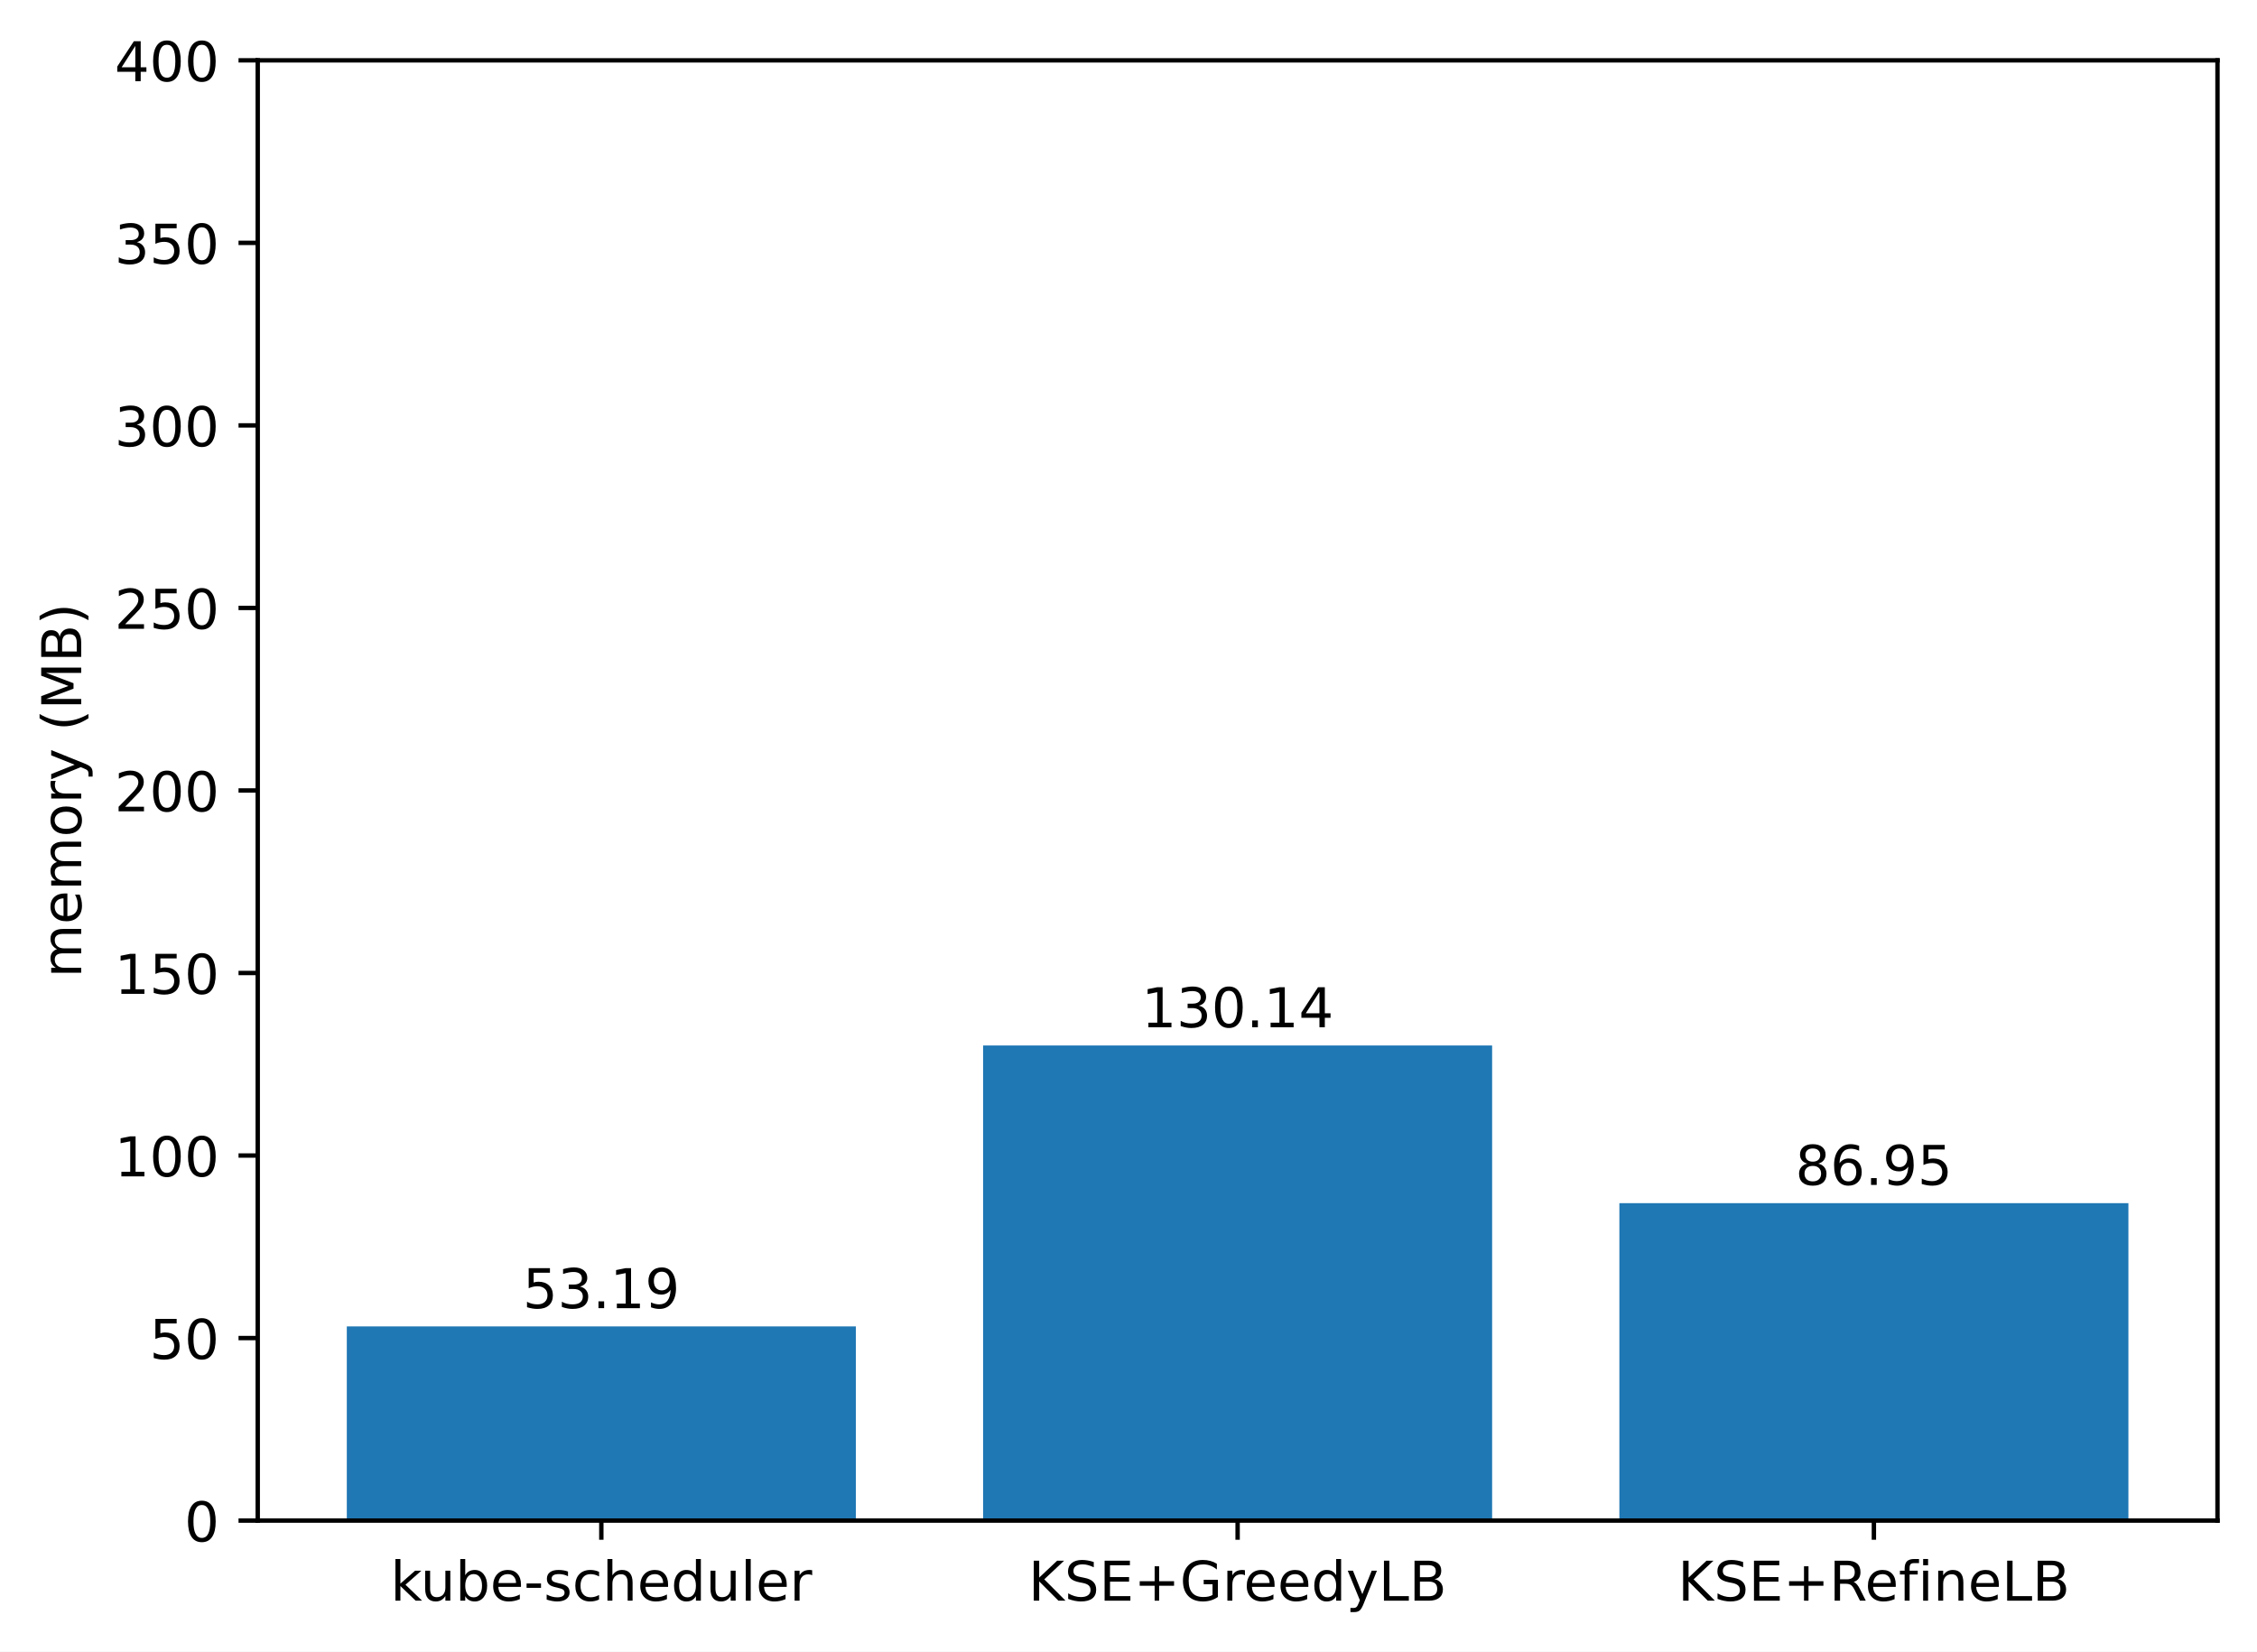
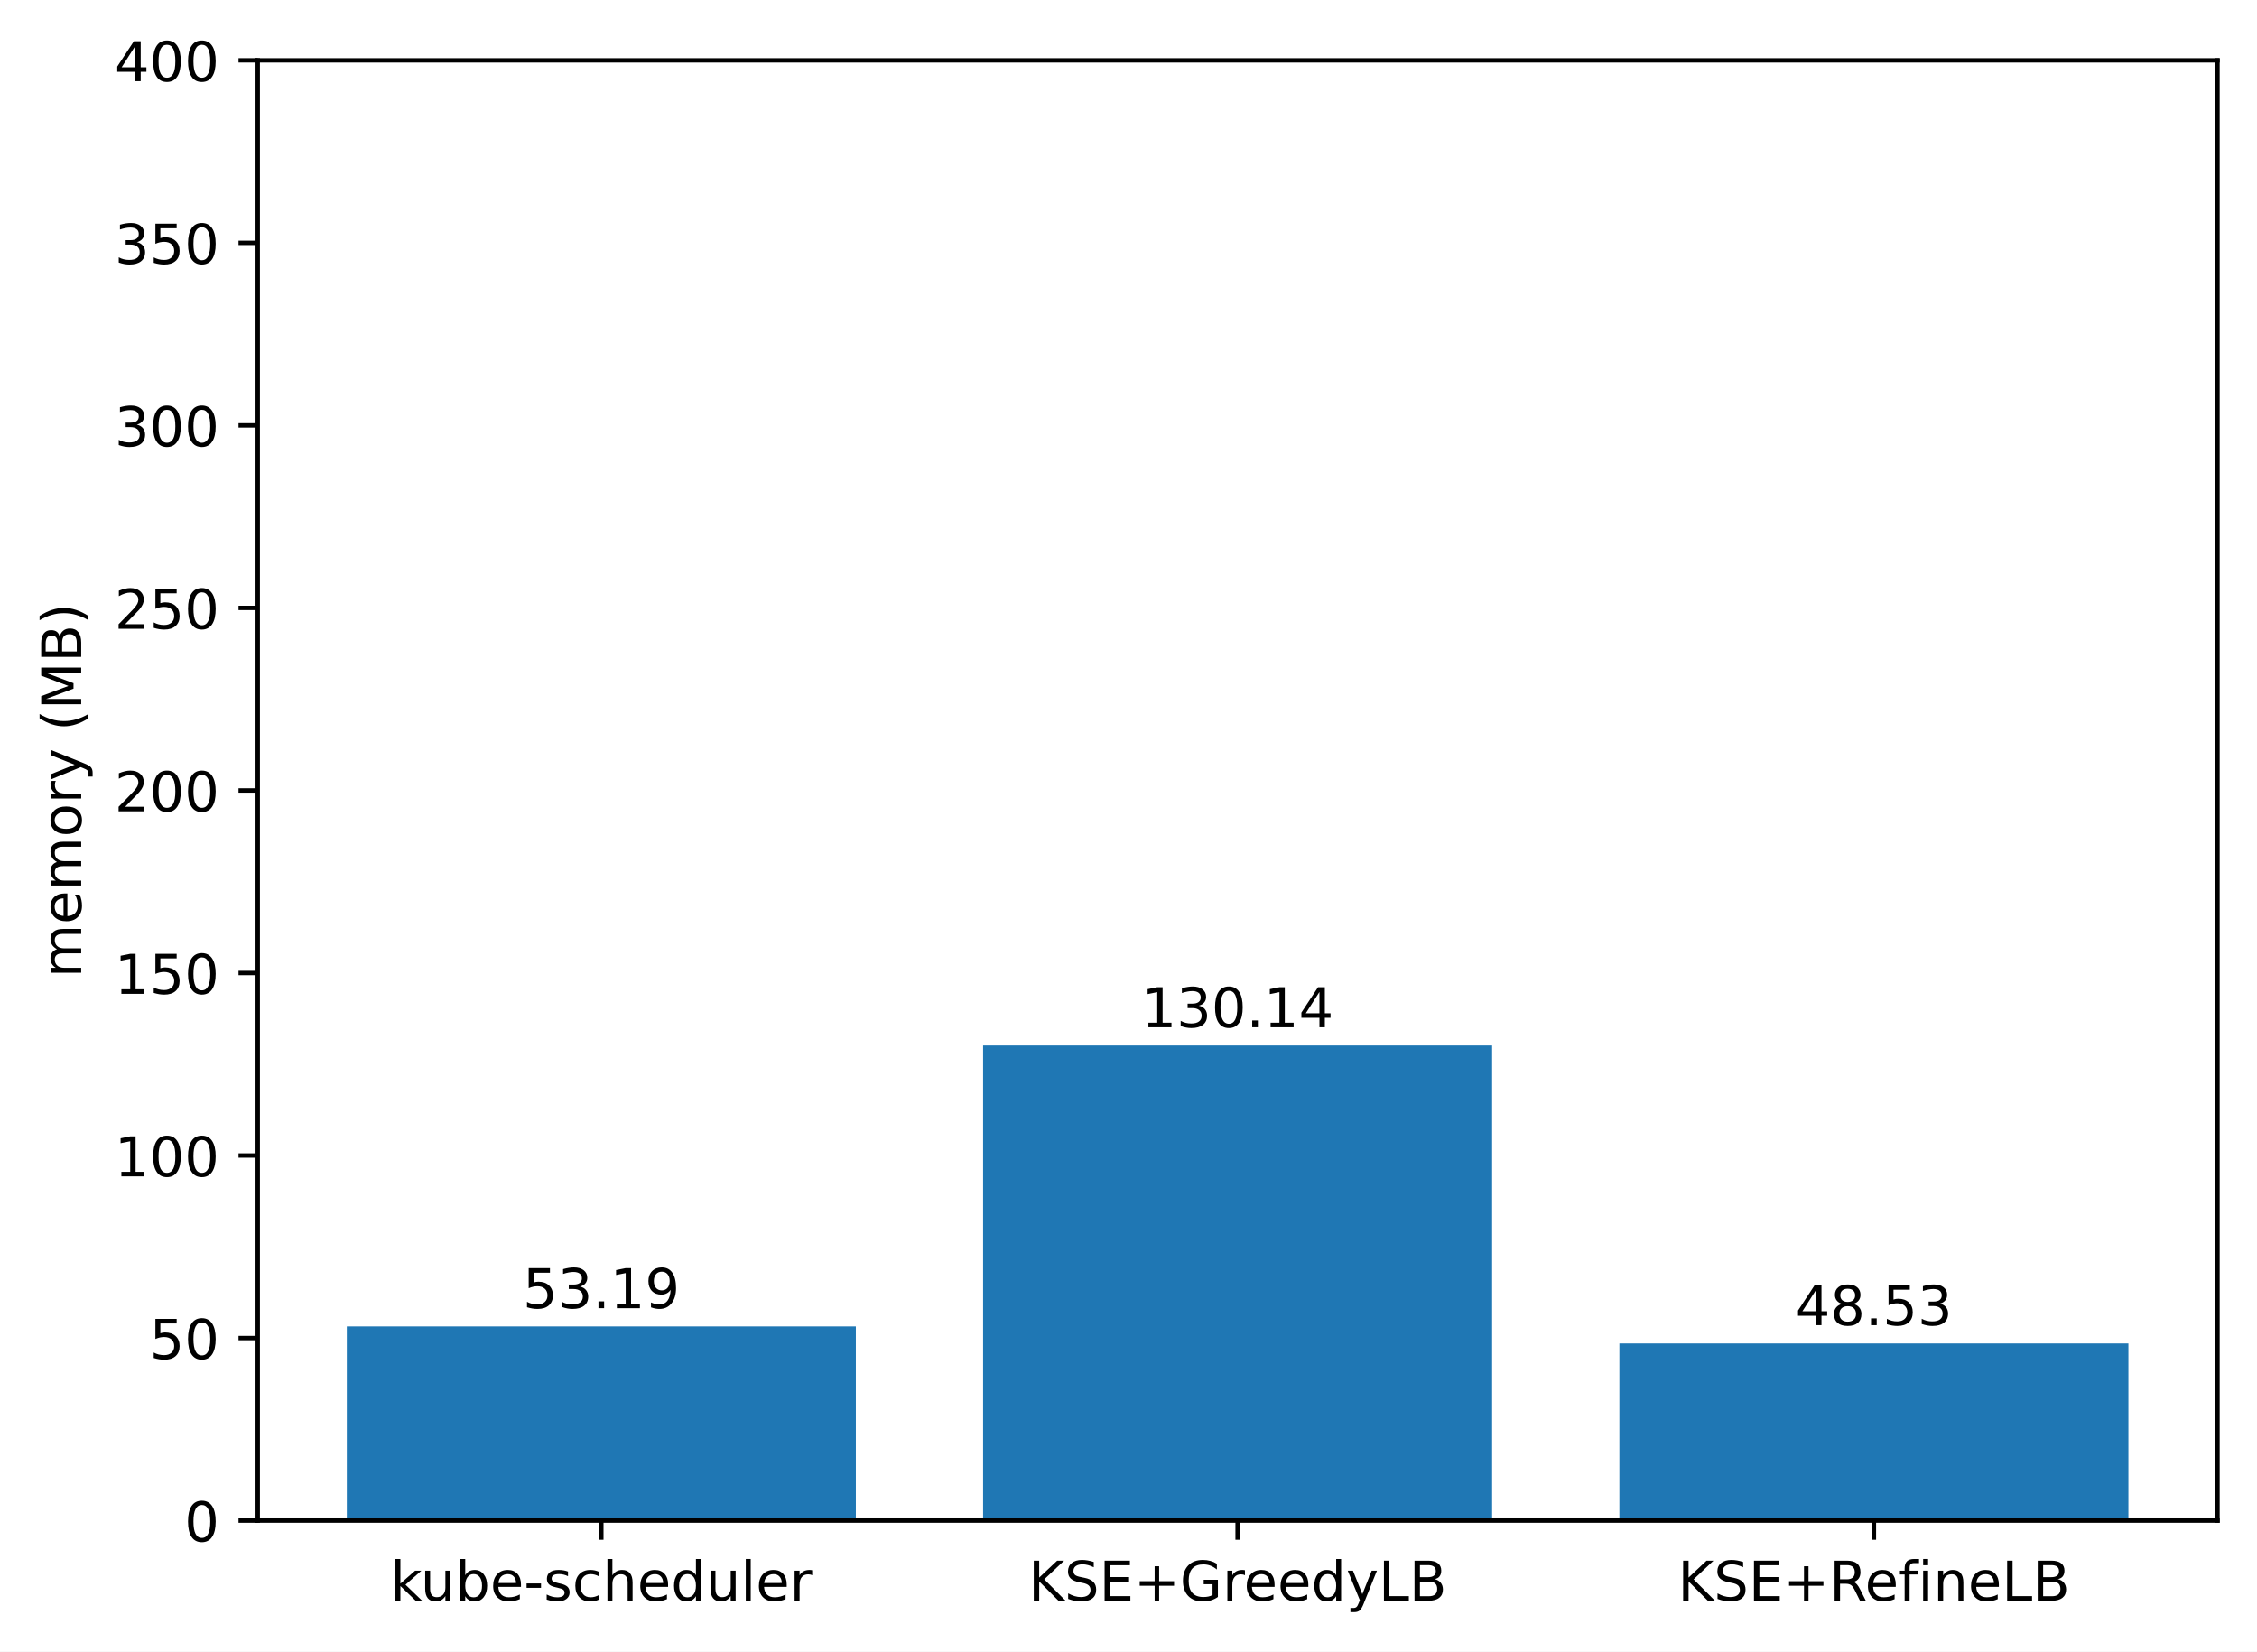
<svg xmlns="http://www.w3.org/2000/svg" xmlns:xlink="http://www.w3.org/1999/xlink" width="411.286pt" height="300.989pt" viewBox="0 0 411.286 300.989" version="1.1">
  <defs>
    <style type="text/css">*{stroke-linejoin: round; stroke-linecap: butt}</style>
  </defs>
  <g id="figure_1">
    <g id="patch_1">
      <path d="M 0 300.989  L 411.286 300.989  L 411.286 0  L 0 0  z " style="fill: #ffffff" />
    </g>
    <g id="axes_1">
      <g id="patch_2">
        <path d="M 46.966 277.111  L 404.086 277.111  L 404.086 10.999  L 46.966 10.999  z " style="fill: #ffffff" />
      </g>
      <g id="patch_3">
-         <path d="M 63.198 277.111  L 155.957 277.111  L 155.957 241.725  L 63.198 241.725  z " clip-path="url(#p1c69c73e7d)" style="fill: #1f77b4" />
+         <path d="M 63.198 277.111  L 155.957 277.111  L 155.957 241.725  L 63.198 241.725  z " clip-path="url(#p8a6915c580)" style="fill: #1f77b4" />
      </g>
      <g id="patch_4">
-         <path d="M 179.146 277.111  L 271.905 277.111  L 271.905 190.532  L 179.146 190.532  z " clip-path="url(#p1c69c73e7d)" style="fill: #1f77b4" />
+         <path d="M 179.146 277.111  L 271.905 277.111  L 271.905 190.532  L 179.146 190.532  z " clip-path="url(#p8a6915c580)" style="fill: #1f77b4" />
      </g>
      <g id="patch_5">
-         <path d="M 295.094 277.111  L 387.853 277.111  L 387.853 219.265  L 295.094 219.265  z " clip-path="url(#p1c69c73e7d)" style="fill: #1f77b4" />
+         <path d="M 295.094 277.111  L 387.853 277.111  L 387.853 244.825  L 295.094 244.825  z " clip-path="url(#p8a6915c580)" style="fill: #1f77b4" />
      </g>
      <g id="matplotlib.axis_1">
        <g id="xtick_1">
          <g id="line2d_1">
            <defs>
-               <path id="m408892cba5" d="M 0 0  L 0 3.5  " style="stroke: #000000; stroke-width: 0.8" />
+               <path id="mf75e8c0d57" d="M 0 0  L 0 3.5  " style="stroke: #000000; stroke-width: 0.8" />
            </defs>
            <g>
-               <use xlink:href="#m408892cba5" x="109.578" y="277.111" style="stroke: #000000; stroke-width: 0.8" />
+               <use xlink:href="#mf75e8c0d57" x="109.578" y="277.111" style="stroke: #000000; stroke-width: 0.8" />
            </g>
          </g>
          <g id="text_1">
            <g transform="translate(71.15179 291.7097)scale(0.1 -0.1)">
              <defs>
                <path id="DejaVuSans-6b" d="M 581 4863  L 1159 4863  L 1159 1991  L 2875 3500  L 3609 3500  L 1753 1863  L 3688 0  L 2938 0  L 1159 1709  L 1159 0  L 581 0  L 581 4863  z " transform="scale(0.015625)" />
                <path id="DejaVuSans-75" d="M 544 1381  L 544 3500  L 1119 3500  L 1119 1403  Q 1119 906 1312 657  Q 1506 409 1894 409  Q 2359 409 2629 706  Q 2900 1003 2900 1516  L 2900 3500  L 3475 3500  L 3475 0  L 2900 0  L 2900 538  Q 2691 219 2414 64  Q 2138 -91 1772 -91  Q 1169 -91 856 284  Q 544 659 544 1381  z M 1991 3584  L 1991 3584  z " transform="scale(0.015625)" />
                <path id="DejaVuSans-62" d="M 3116 1747  Q 3116 2381 2855 2742  Q 2594 3103 2138 3103  Q 1681 3103 1420 2742  Q 1159 2381 1159 1747  Q 1159 1113 1420 752  Q 1681 391 2138 391  Q 2594 391 2855 752  Q 3116 1113 3116 1747  z M 1159 2969  Q 1341 3281 1617 3432  Q 1894 3584 2278 3584  Q 2916 3584 3314 3078  Q 3713 2572 3713 1747  Q 3713 922 3314 415  Q 2916 -91 2278 -91  Q 1894 -91 1617 61  Q 1341 213 1159 525  L 1159 0  L 581 0  L 581 4863  L 1159 4863  L 1159 2969  z " transform="scale(0.015625)" />
                <path id="DejaVuSans-65" d="M 3597 1894  L 3597 1613  L 953 1613  Q 991 1019 1311 708  Q 1631 397 2203 397  Q 2534 397 2845 478  Q 3156 559 3463 722  L 3463 178  Q 3153 47 2828 -22  Q 2503 -91 2169 -91  Q 1331 -91 842 396  Q 353 884 353 1716  Q 353 2575 817 3079  Q 1281 3584 2069 3584  Q 2775 3584 3186 3129  Q 3597 2675 3597 1894  z M 3022 2063  Q 3016 2534 2758 2815  Q 2500 3097 2075 3097  Q 1594 3097 1305 2825  Q 1016 2553 972 2059  L 3022 2063  z " transform="scale(0.015625)" />
                <path id="DejaVuSans-2d" d="M 313 2009  L 1997 2009  L 1997 1497  L 313 1497  L 313 2009  z " transform="scale(0.015625)" />
                <path id="DejaVuSans-73" d="M 2834 3397  L 2834 2853  Q 2591 2978 2328 3040  Q 2066 3103 1784 3103  Q 1356 3103 1142 2972  Q 928 2841 928 2578  Q 928 2378 1081 2264  Q 1234 2150 1697 2047  L 1894 2003  Q 2506 1872 2764 1633  Q 3022 1394 3022 966  Q 3022 478 2636 193  Q 2250 -91 1575 -91  Q 1294 -91 989 -36  Q 684 19 347 128  L 347 722  Q 666 556 975 473  Q 1284 391 1588 391  Q 1994 391 2212 530  Q 2431 669 2431 922  Q 2431 1156 2273 1281  Q 2116 1406 1581 1522  L 1381 1569  Q 847 1681 609 1914  Q 372 2147 372 2553  Q 372 3047 722 3315  Q 1072 3584 1716 3584  Q 2034 3584 2315 3537  Q 2597 3491 2834 3397  z " transform="scale(0.015625)" />
                <path id="DejaVuSans-63" d="M 3122 3366  L 3122 2828  Q 2878 2963 2633 3030  Q 2388 3097 2138 3097  Q 1578 3097 1268 2742  Q 959 2388 959 1747  Q 959 1106 1268 751  Q 1578 397 2138 397  Q 2388 397 2633 464  Q 2878 531 3122 666  L 3122 134  Q 2881 22 2623 -34  Q 2366 -91 2075 -91  Q 1284 -91 818 406  Q 353 903 353 1747  Q 353 2603 823 3093  Q 1294 3584 2113 3584  Q 2378 3584 2631 3529  Q 2884 3475 3122 3366  z " transform="scale(0.015625)" />
                <path id="DejaVuSans-68" d="M 3513 2113  L 3513 0  L 2938 0  L 2938 2094  Q 2938 2591 2744 2837  Q 2550 3084 2163 3084  Q 1697 3084 1428 2787  Q 1159 2491 1159 1978  L 1159 0  L 581 0  L 581 4863  L 1159 4863  L 1159 2956  Q 1366 3272 1645 3428  Q 1925 3584 2291 3584  Q 2894 3584 3203 3211  Q 3513 2838 3513 2113  z " transform="scale(0.015625)" />
                <path id="DejaVuSans-64" d="M 2906 2969  L 2906 4863  L 3481 4863  L 3481 0  L 2906 0  L 2906 525  Q 2725 213 2448 61  Q 2172 -91 1784 -91  Q 1150 -91 751 415  Q 353 922 353 1747  Q 353 2572 751 3078  Q 1150 3584 1784 3584  Q 2172 3584 2448 3432  Q 2725 3281 2906 2969  z M 947 1747  Q 947 1113 1208 752  Q 1469 391 1925 391  Q 2381 391 2643 752  Q 2906 1113 2906 1747  Q 2906 2381 2643 2742  Q 2381 3103 1925 3103  Q 1469 3103 1208 2742  Q 947 2381 947 1747  z " transform="scale(0.015625)" />
                <path id="DejaVuSans-6c" d="M 603 4863  L 1178 4863  L 1178 0  L 603 0  L 603 4863  z " transform="scale(0.015625)" />
                <path id="DejaVuSans-72" d="M 2631 2963  Q 2534 3019 2420 3045  Q 2306 3072 2169 3072  Q 1681 3072 1420 2755  Q 1159 2438 1159 1844  L 1159 0  L 581 0  L 581 3500  L 1159 3500  L 1159 2956  Q 1341 3275 1631 3429  Q 1922 3584 2338 3584  Q 2397 3584 2469 3576  Q 2541 3569 2628 3553  L 2631 2963  z " transform="scale(0.015625)" />
              </defs>
              <use xlink:href="#DejaVuSans-6b" />
              <use xlink:href="#DejaVuSans-75" x="54.785" />
              <use xlink:href="#DejaVuSans-62" x="118.164" />
              <use xlink:href="#DejaVuSans-65" x="181.641" />
              <use xlink:href="#DejaVuSans-2d" x="243.164" />
              <use xlink:href="#DejaVuSans-73" x="279.248" />
              <use xlink:href="#DejaVuSans-63" x="331.348" />
              <use xlink:href="#DejaVuSans-68" x="386.328" />
              <use xlink:href="#DejaVuSans-65" x="449.707" />
              <use xlink:href="#DejaVuSans-64" x="511.23" />
              <use xlink:href="#DejaVuSans-75" x="574.707" />
              <use xlink:href="#DejaVuSans-6c" x="638.086" />
              <use xlink:href="#DejaVuSans-65" x="665.869" />
              <use xlink:href="#DejaVuSans-72" x="727.393" />
            </g>
          </g>
        </g>
        <g id="xtick_2">
          <g id="line2d_2">
            <g>
-               <use xlink:href="#m408892cba5" x="225.526" y="277.111" style="stroke: #000000; stroke-width: 0.8" />
+               <use xlink:href="#mf75e8c0d57" x="225.526" y="277.111" style="stroke: #000000; stroke-width: 0.8" />
            </g>
          </g>
          <g id="text_2">
            <g transform="translate(187.403 291.7097)scale(0.1 -0.1)">
              <defs>
                <path id="DejaVuSans-4b" d="M 628 4666  L 1259 4666  L 1259 2694  L 3353 4666  L 4166 4666  L 1850 2491  L 4331 0  L 3500 0  L 1259 2247  L 1259 0  L 628 0  L 628 4666  z " transform="scale(0.015625)" />
                <path id="DejaVuSans-53" d="M 3425 4513  L 3425 3897  Q 3066 4069 2747 4153  Q 2428 4238 2131 4238  Q 1616 4238 1336 4038  Q 1056 3838 1056 3469  Q 1056 3159 1242 3001  Q 1428 2844 1947 2747  L 2328 2669  Q 3034 2534 3370 2195  Q 3706 1856 3706 1288  Q 3706 609 3251 259  Q 2797 -91 1919 -91  Q 1588 -91 1214 -16  Q 841 59 441 206  L 441 856  Q 825 641 1194 531  Q 1563 422 1919 422  Q 2459 422 2753 634  Q 3047 847 3047 1241  Q 3047 1584 2836 1778  Q 2625 1972 2144 2069  L 1759 2144  Q 1053 2284 737 2584  Q 422 2884 422 3419  Q 422 4038 858 4394  Q 1294 4750 2059 4750  Q 2388 4750 2728 4690  Q 3069 4631 3425 4513  z " transform="scale(0.015625)" />
                <path id="DejaVuSans-45" d="M 628 4666  L 3578 4666  L 3578 4134  L 1259 4134  L 1259 2753  L 3481 2753  L 3481 2222  L 1259 2222  L 1259 531  L 3634 531  L 3634 0  L 628 0  L 628 4666  z " transform="scale(0.015625)" />
                <path id="DejaVuSans-2b" d="M 2944 4013  L 2944 2272  L 4684 2272  L 4684 1741  L 2944 1741  L 2944 0  L 2419 0  L 2419 1741  L 678 1741  L 678 2272  L 2419 2272  L 2419 4013  L 2944 4013  z " transform="scale(0.015625)" />
                <path id="DejaVuSans-47" d="M 3809 666  L 3809 1919  L 2778 1919  L 2778 2438  L 4434 2438  L 4434 434  Q 4069 175 3628 42  Q 3188 -91 2688 -91  Q 1594 -91 976 548  Q 359 1188 359 2328  Q 359 3472 976 4111  Q 1594 4750 2688 4750  Q 3144 4750 3555 4637  Q 3966 4525 4313 4306  L 4313 3634  Q 3963 3931 3569 4081  Q 3175 4231 2741 4231  Q 1884 4231 1454 3753  Q 1025 3275 1025 2328  Q 1025 1384 1454 906  Q 1884 428 2741 428  Q 3075 428 3337 486  Q 3600 544 3809 666  z " transform="scale(0.015625)" />
                <path id="DejaVuSans-79" d="M 2059 -325  Q 1816 -950 1584 -1140  Q 1353 -1331 966 -1331  L 506 -1331  L 506 -850  L 844 -850  Q 1081 -850 1212 -737  Q 1344 -625 1503 -206  L 1606 56  L 191 3500  L 800 3500  L 1894 763  L 2988 3500  L 3597 3500  L 2059 -325  z " transform="scale(0.015625)" />
                <path id="DejaVuSans-4c" d="M 628 4666  L 1259 4666  L 1259 531  L 3531 531  L 3531 0  L 628 0  L 628 4666  z " transform="scale(0.015625)" />
                <path id="DejaVuSans-42" d="M 1259 2228  L 1259 519  L 2272 519  Q 2781 519 3026 730  Q 3272 941 3272 1375  Q 3272 1813 3026 2020  Q 2781 2228 2272 2228  L 1259 2228  z M 1259 4147  L 1259 2741  L 2194 2741  Q 2656 2741 2882 2914  Q 3109 3088 3109 3444  Q 3109 3797 2882 3972  Q 2656 4147 2194 4147  L 1259 4147  z M 628 4666  L 2241 4666  Q 2963 4666 3353 4366  Q 3744 4066 3744 3513  Q 3744 3084 3544 2831  Q 3344 2578 2956 2516  Q 3422 2416 3680 2098  Q 3938 1781 3938 1306  Q 3938 681 3513 340  Q 3088 0 2303 0  L 628 0  L 628 4666  z " transform="scale(0.015625)" />
              </defs>
              <use xlink:href="#DejaVuSans-4b" />
              <use xlink:href="#DejaVuSans-53" x="65.576" />
              <use xlink:href="#DejaVuSans-45" x="129.053" />
              <use xlink:href="#DejaVuSans-2b" x="192.236" />
              <use xlink:href="#DejaVuSans-47" x="276.025" />
              <use xlink:href="#DejaVuSans-72" x="353.516" />
              <use xlink:href="#DejaVuSans-65" x="392.379" />
              <use xlink:href="#DejaVuSans-65" x="453.902" />
              <use xlink:href="#DejaVuSans-64" x="515.426" />
              <use xlink:href="#DejaVuSans-79" x="578.902" />
              <use xlink:href="#DejaVuSans-4c" x="638.082" />
              <use xlink:href="#DejaVuSans-42" x="693.795" />
            </g>
          </g>
        </g>
        <g id="xtick_3">
          <g id="line2d_3">
            <g>
-               <use xlink:href="#m408892cba5" x="341.474" y="277.111" style="stroke: #000000; stroke-width: 0.8" />
+               <use xlink:href="#mf75e8c0d57" x="341.474" y="277.111" style="stroke: #000000; stroke-width: 0.8" />
            </g>
          </g>
          <g id="text_3">
            <g transform="translate(305.7346 291.7097)scale(0.1 -0.1)">
              <defs>
                <path id="DejaVuSans-52" d="M 2841 2188  Q 3044 2119 3236 1894  Q 3428 1669 3622 1275  L 4263 0  L 3584 0  L 2988 1197  Q 2756 1666 2539 1819  Q 2322 1972 1947 1972  L 1259 1972  L 1259 0  L 628 0  L 628 4666  L 2053 4666  Q 2853 4666 3247 4331  Q 3641 3997 3641 3322  Q 3641 2881 3436 2590  Q 3231 2300 2841 2188  z M 1259 4147  L 1259 2491  L 2053 2491  Q 2509 2491 2742 2702  Q 2975 2913 2975 3322  Q 2975 3731 2742 3939  Q 2509 4147 2053 4147  L 1259 4147  z " transform="scale(0.015625)" />
                <path id="DejaVuSans-66" d="M 2375 4863  L 2375 4384  L 1825 4384  Q 1516 4384 1395 4259  Q 1275 4134 1275 3809  L 1275 3500  L 2222 3500  L 2222 3053  L 1275 3053  L 1275 0  L 697 0  L 697 3053  L 147 3053  L 147 3500  L 697 3500  L 697 3744  Q 697 4328 969 4595  Q 1241 4863 1831 4863  L 2375 4863  z " transform="scale(0.015625)" />
                <path id="DejaVuSans-69" d="M 603 3500  L 1178 3500  L 1178 0  L 603 0  L 603 3500  z M 603 4863  L 1178 4863  L 1178 4134  L 603 4134  L 603 4863  z " transform="scale(0.015625)" />
                <path id="DejaVuSans-6e" d="M 3513 2113  L 3513 0  L 2938 0  L 2938 2094  Q 2938 2591 2744 2837  Q 2550 3084 2163 3084  Q 1697 3084 1428 2787  Q 1159 2491 1159 1978  L 1159 0  L 581 0  L 581 3500  L 1159 3500  L 1159 2956  Q 1366 3272 1645 3428  Q 1925 3584 2291 3584  Q 2894 3584 3203 3211  Q 3513 2838 3513 2113  z " transform="scale(0.015625)" />
              </defs>
              <use xlink:href="#DejaVuSans-4b" />
              <use xlink:href="#DejaVuSans-53" x="65.576" />
              <use xlink:href="#DejaVuSans-45" x="129.053" />
              <use xlink:href="#DejaVuSans-2b" x="192.236" />
              <use xlink:href="#DejaVuSans-52" x="276.025" />
              <use xlink:href="#DejaVuSans-65" x="341.008" />
              <use xlink:href="#DejaVuSans-66" x="402.531" />
              <use xlink:href="#DejaVuSans-69" x="437.736" />
              <use xlink:href="#DejaVuSans-6e" x="465.52" />
              <use xlink:href="#DejaVuSans-65" x="528.898" />
              <use xlink:href="#DejaVuSans-4c" x="590.422" />
              <use xlink:href="#DejaVuSans-42" x="646.135" />
            </g>
          </g>
        </g>
      </g>
      <g id="matplotlib.axis_2">
        <g id="ytick_1">
          <g id="line2d_4">
            <defs>
-               <path id="m16650bba53" d="M 0 0  L -3.5 0  " style="stroke: #000000; stroke-width: 0.8" />
+               <path id="mdd2ad8260f" d="M 0 0  L -3.5 0  " style="stroke: #000000; stroke-width: 0.8" />
            </defs>
            <g>
-               <use xlink:href="#m16650bba53" x="46.966" y="277.111" style="stroke: #000000; stroke-width: 0.8" />
+               <use xlink:href="#mdd2ad8260f" x="46.966" y="277.111" style="stroke: #000000; stroke-width: 0.8" />
            </g>
          </g>
          <g id="text_4">
            <g transform="translate(33.60312 280.9104)scale(0.1 -0.1)">
              <defs>
                <path id="DejaVuSans-30" d="M 2034 4250  Q 1547 4250 1301 3770  Q 1056 3291 1056 2328  Q 1056 1369 1301 889  Q 1547 409 2034 409  Q 2525 409 2770 889  Q 3016 1369 3016 2328  Q 3016 3291 2770 3770  Q 2525 4250 2034 4250  z M 2034 4750  Q 2819 4750 3233 4129  Q 3647 3509 3647 2328  Q 3647 1150 3233 529  Q 2819 -91 2034 -91  Q 1250 -91 836 529  Q 422 1150 422 2328  Q 422 3509 836 4129  Q 1250 4750 2034 4750  z " transform="scale(0.015625)" />
              </defs>
              <use xlink:href="#DejaVuSans-30" />
            </g>
          </g>
        </g>
        <g id="ytick_2">
          <g id="line2d_5">
            <g>
-               <use xlink:href="#m16650bba53" x="46.966" y="243.847" style="stroke: #000000; stroke-width: 0.8" />
+               <use xlink:href="#mdd2ad8260f" x="46.966" y="243.847" style="stroke: #000000; stroke-width: 0.8" />
            </g>
          </g>
          <g id="text_5">
            <g transform="translate(27.24063 247.6464)scale(0.1 -0.1)">
              <defs>
                <path id="DejaVuSans-35" d="M 691 4666  L 3169 4666  L 3169 4134  L 1269 4134  L 1269 2991  Q 1406 3038 1543 3061  Q 1681 3084 1819 3084  Q 2600 3084 3056 2656  Q 3513 2228 3513 1497  Q 3513 744 3044 326  Q 2575 -91 1722 -91  Q 1428 -91 1123 -41  Q 819 9 494 109  L 494 744  Q 775 591 1075 516  Q 1375 441 1709 441  Q 2250 441 2565 725  Q 2881 1009 2881 1497  Q 2881 1984 2565 2268  Q 2250 2553 1709 2553  Q 1456 2553 1204 2497  Q 953 2441 691 2322  L 691 4666  z " transform="scale(0.015625)" />
              </defs>
              <use xlink:href="#DejaVuSans-35" />
              <use xlink:href="#DejaVuSans-30" x="63.623" />
            </g>
          </g>
        </g>
        <g id="ytick_3">
          <g id="line2d_6">
            <g>
-               <use xlink:href="#m16650bba53" x="46.966" y="210.583" style="stroke: #000000; stroke-width: 0.8" />
+               <use xlink:href="#mdd2ad8260f" x="46.966" y="210.583" style="stroke: #000000; stroke-width: 0.8" />
            </g>
          </g>
          <g id="text_6">
            <g transform="translate(20.87813 214.3824)scale(0.1 -0.1)">
              <defs>
                <path id="DejaVuSans-31" d="M 794 531  L 1825 531  L 1825 4091  L 703 3866  L 703 4441  L 1819 4666  L 2450 4666  L 2450 531  L 3481 531  L 3481 0  L 794 0  L 794 531  z " transform="scale(0.015625)" />
              </defs>
              <use xlink:href="#DejaVuSans-31" />
              <use xlink:href="#DejaVuSans-30" x="63.623" />
              <use xlink:href="#DejaVuSans-30" x="127.246" />
            </g>
          </g>
        </g>
        <g id="ytick_4">
          <g id="line2d_7">
            <g>
-               <use xlink:href="#m16650bba53" x="46.966" y="177.319" style="stroke: #000000; stroke-width: 0.8" />
+               <use xlink:href="#mdd2ad8260f" x="46.966" y="177.319" style="stroke: #000000; stroke-width: 0.8" />
            </g>
          </g>
          <g id="text_7">
            <g transform="translate(20.87813 181.1184)scale(0.1 -0.1)">
              <use xlink:href="#DejaVuSans-31" />
              <use xlink:href="#DejaVuSans-35" x="63.623" />
              <use xlink:href="#DejaVuSans-30" x="127.246" />
            </g>
          </g>
        </g>
        <g id="ytick_5">
          <g id="line2d_8">
            <g>
-               <use xlink:href="#m16650bba53" x="46.966" y="144.055" style="stroke: #000000; stroke-width: 0.8" />
+               <use xlink:href="#mdd2ad8260f" x="46.966" y="144.055" style="stroke: #000000; stroke-width: 0.8" />
            </g>
          </g>
          <g id="text_8">
            <g transform="translate(20.87813 147.8544)scale(0.1 -0.1)">
              <defs>
                <path id="DejaVuSans-32" d="M 1228 531  L 3431 531  L 3431 0  L 469 0  L 469 531  Q 828 903 1448 1529  Q 2069 2156 2228 2338  Q 2531 2678 2651 2914  Q 2772 3150 2772 3378  Q 2772 3750 2511 3984  Q 2250 4219 1831 4219  Q 1534 4219 1204 4116  Q 875 4013 500 3803  L 500 4441  Q 881 4594 1212 4672  Q 1544 4750 1819 4750  Q 2544 4750 2975 4387  Q 3406 4025 3406 3419  Q 3406 3131 3298 2873  Q 3191 2616 2906 2266  Q 2828 2175 2409 1742  Q 1991 1309 1228 531  z " transform="scale(0.015625)" />
              </defs>
              <use xlink:href="#DejaVuSans-32" />
              <use xlink:href="#DejaVuSans-30" x="63.623" />
              <use xlink:href="#DejaVuSans-30" x="127.246" />
            </g>
          </g>
        </g>
        <g id="ytick_6">
          <g id="line2d_9">
            <g>
-               <use xlink:href="#m16650bba53" x="46.966" y="110.791" style="stroke: #000000; stroke-width: 0.8" />
+               <use xlink:href="#mdd2ad8260f" x="46.966" y="110.791" style="stroke: #000000; stroke-width: 0.8" />
            </g>
          </g>
          <g id="text_9">
            <g transform="translate(20.87813 114.5904)scale(0.1 -0.1)">
              <use xlink:href="#DejaVuSans-32" />
              <use xlink:href="#DejaVuSans-35" x="63.623" />
              <use xlink:href="#DejaVuSans-30" x="127.246" />
            </g>
          </g>
        </g>
        <g id="ytick_7">
          <g id="line2d_10">
            <g>
-               <use xlink:href="#m16650bba53" x="46.966" y="77.527" style="stroke: #000000; stroke-width: 0.8" />
+               <use xlink:href="#mdd2ad8260f" x="46.966" y="77.527" style="stroke: #000000; stroke-width: 0.8" />
            </g>
          </g>
          <g id="text_10">
            <g transform="translate(20.87813 81.32644)scale(0.1 -0.1)">
              <defs>
                <path id="DejaVuSans-33" d="M 2597 2516  Q 3050 2419 3304 2112  Q 3559 1806 3559 1356  Q 3559 666 3084 287  Q 2609 -91 1734 -91  Q 1441 -91 1130 -33  Q 819 25 488 141  L 488 750  Q 750 597 1062 519  Q 1375 441 1716 441  Q 2309 441 2620 675  Q 2931 909 2931 1356  Q 2931 1769 2642 2001  Q 2353 2234 1838 2234  L 1294 2234  L 1294 2753  L 1863 2753  Q 2328 2753 2575 2939  Q 2822 3125 2822 3475  Q 2822 3834 2567 4026  Q 2313 4219 1838 4219  Q 1578 4219 1281 4162  Q 984 4106 628 3988  L 628 4550  Q 988 4650 1302 4700  Q 1616 4750 1894 4750  Q 2613 4750 3031 4423  Q 3450 4097 3450 3541  Q 3450 3153 3228 2886  Q 3006 2619 2597 2516  z " transform="scale(0.015625)" />
              </defs>
              <use xlink:href="#DejaVuSans-33" />
              <use xlink:href="#DejaVuSans-30" x="63.623" />
              <use xlink:href="#DejaVuSans-30" x="127.246" />
            </g>
          </g>
        </g>
        <g id="ytick_8">
          <g id="line2d_11">
            <g>
-               <use xlink:href="#m16650bba53" x="46.966" y="44.263" style="stroke: #000000; stroke-width: 0.8" />
+               <use xlink:href="#mdd2ad8260f" x="46.966" y="44.263" style="stroke: #000000; stroke-width: 0.8" />
            </g>
          </g>
          <g id="text_11">
            <g transform="translate(20.87813 48.06244)scale(0.1 -0.1)">
              <use xlink:href="#DejaVuSans-33" />
              <use xlink:href="#DejaVuSans-35" x="63.623" />
              <use xlink:href="#DejaVuSans-30" x="127.246" />
            </g>
          </g>
        </g>
        <g id="ytick_9">
          <g id="line2d_12">
            <g>
-               <use xlink:href="#m16650bba53" x="46.966" y="10.999" style="stroke: #000000; stroke-width: 0.8" />
+               <use xlink:href="#mdd2ad8260f" x="46.966" y="10.999" style="stroke: #000000; stroke-width: 0.8" />
            </g>
          </g>
          <g id="text_12">
            <g transform="translate(20.87813 14.79844)scale(0.1 -0.1)">
              <defs>
                <path id="DejaVuSans-34" d="M 2419 4116  L 825 1625  L 2419 1625  L 2419 4116  z M 2253 4666  L 3047 4666  L 3047 1625  L 3713 1625  L 3713 1100  L 3047 1100  L 3047 0  L 2419 0  L 2419 1100  L 313 1100  L 313 1709  L 2253 4666  z " transform="scale(0.015625)" />
              </defs>
              <use xlink:href="#DejaVuSans-34" />
              <use xlink:href="#DejaVuSans-30" x="63.623" />
              <use xlink:href="#DejaVuSans-30" x="127.246" />
            </g>
          </g>
        </g>
        <g id="text_13">
          <g transform="translate(14.79844 178.1818)rotate(-90)scale(0.1 -0.1)">
            <defs>
              <path id="DejaVuSans-6d" d="M 3328 2828  Q 3544 3216 3844 3400  Q 4144 3584 4550 3584  Q 5097 3584 5394 3201  Q 5691 2819 5691 2113  L 5691 0  L 5113 0  L 5113 2094  Q 5113 2597 4934 2840  Q 4756 3084 4391 3084  Q 3944 3084 3684 2787  Q 3425 2491 3425 1978  L 3425 0  L 2847 0  L 2847 2094  Q 2847 2600 2669 2842  Q 2491 3084 2119 3084  Q 1678 3084 1418 2786  Q 1159 2488 1159 1978  L 1159 0  L 581 0  L 581 3500  L 1159 3500  L 1159 2956  Q 1356 3278 1631 3431  Q 1906 3584 2284 3584  Q 2666 3584 2933 3390  Q 3200 3197 3328 2828  z " transform="scale(0.015625)" />
              <path id="DejaVuSans-6f" d="M 1959 3097  Q 1497 3097 1228 2736  Q 959 2375 959 1747  Q 959 1119 1226 758  Q 1494 397 1959 397  Q 2419 397 2687 759  Q 2956 1122 2956 1747  Q 2956 2369 2687 2733  Q 2419 3097 1959 3097  z M 1959 3584  Q 2709 3584 3137 3096  Q 3566 2609 3566 1747  Q 3566 888 3137 398  Q 2709 -91 1959 -91  Q 1206 -91 779 398  Q 353 888 353 1747  Q 353 2609 779 3096  Q 1206 3584 1959 3584  z " transform="scale(0.015625)" />
              <path id="DejaVuSans-20" transform="scale(0.015625)" />
              <path id="DejaVuSans-28" d="M 1984 4856  Q 1566 4138 1362 3434  Q 1159 2731 1159 2009  Q 1159 1288 1364 580  Q 1569 -128 1984 -844  L 1484 -844  Q 1016 -109 783 600  Q 550 1309 550 2009  Q 550 2706 781 3412  Q 1013 4119 1484 4856  L 1984 4856  z " transform="scale(0.015625)" />
              <path id="DejaVuSans-4d" d="M 628 4666  L 1569 4666  L 2759 1491  L 3956 4666  L 4897 4666  L 4897 0  L 4281 0  L 4281 4097  L 3078 897  L 2444 897  L 1241 4097  L 1241 0  L 628 0  L 628 4666  z " transform="scale(0.015625)" />
              <path id="DejaVuSans-29" d="M 513 4856  L 1013 4856  Q 1481 4119 1714 3412  Q 1947 2706 1947 2009  Q 1947 1309 1714 600  Q 1481 -109 1013 -844  L 513 -844  Q 928 -128 1133 580  Q 1338 1288 1338 2009  Q 1338 2731 1133 3434  Q 928 4138 513 4856  z " transform="scale(0.015625)" />
            </defs>
            <use xlink:href="#DejaVuSans-6d" />
            <use xlink:href="#DejaVuSans-65" x="97.412" />
            <use xlink:href="#DejaVuSans-6d" x="158.936" />
            <use xlink:href="#DejaVuSans-6f" x="256.348" />
            <use xlink:href="#DejaVuSans-72" x="317.529" />
            <use xlink:href="#DejaVuSans-79" x="358.643" />
            <use xlink:href="#DejaVuSans-20" x="417.822" />
            <use xlink:href="#DejaVuSans-28" x="449.609" />
            <use xlink:href="#DejaVuSans-4d" x="488.623" />
            <use xlink:href="#DejaVuSans-42" x="574.902" />
            <use xlink:href="#DejaVuSans-29" x="643.506" />
          </g>
        </g>
      </g>
      <g id="patch_6">
        <path d="M 46.966 277.111  L 46.966 10.999  " style="fill: none; stroke: #000000; stroke-width: 0.8; stroke-linejoin: miter; stroke-linecap: square" />
      </g>
      <g id="patch_7">
        <path d="M 404.086 277.111  L 404.086 10.999  " style="fill: none; stroke: #000000; stroke-width: 0.8; stroke-linejoin: miter; stroke-linecap: square" />
      </g>
      <g id="patch_8">
        <path d="M 46.966 277.111  L 404.086 277.111  " style="fill: none; stroke: #000000; stroke-width: 0.8; stroke-linejoin: miter; stroke-linecap: square" />
      </g>
      <g id="patch_9">
        <path d="M 46.966 10.999  L 404.086 10.999  " style="fill: none; stroke: #000000; stroke-width: 0.8; stroke-linejoin: miter; stroke-linecap: square" />
      </g>
      <g id="text_14">
        <g transform="translate(95.26351 238.3986)scale(0.1 -0.1)">
          <defs>
            <path id="DejaVuSans-2e" d="M 684 794  L 1344 794  L 1344 0  L 684 0  L 684 794  z " transform="scale(0.015625)" />
            <path id="DejaVuSans-39" d="M 703 97  L 703 672  Q 941 559 1184 500  Q 1428 441 1663 441  Q 2288 441 2617 861  Q 2947 1281 2994 2138  Q 2813 1869 2534 1725  Q 2256 1581 1919 1581  Q 1219 1581 811 2004  Q 403 2428 403 3163  Q 403 3881 828 4315  Q 1253 4750 1959 4750  Q 2769 4750 3195 4129  Q 3622 3509 3622 2328  Q 3622 1225 3098 567  Q 2575 -91 1691 -91  Q 1453 -91 1209 -44  Q 966 3 703 97  z M 1959 2075  Q 2384 2075 2632 2365  Q 2881 2656 2881 3163  Q 2881 3666 2632 3958  Q 2384 4250 1959 4250  Q 1534 4250 1286 3958  Q 1038 3666 1038 3163  Q 1038 2656 1286 2365  Q 1534 2075 1959 2075  z " transform="scale(0.015625)" />
          </defs>
          <use xlink:href="#DejaVuSans-35" />
          <use xlink:href="#DejaVuSans-33" x="63.623" />
          <use xlink:href="#DejaVuSans-2e" x="127.246" />
          <use xlink:href="#DejaVuSans-31" x="159.033" />
          <use xlink:href="#DejaVuSans-39" x="222.656" />
        </g>
      </g>
      <g id="text_15">
        <g transform="translate(208.0303 187.2053)scale(0.1 -0.1)">
          <use xlink:href="#DejaVuSans-31" />
          <use xlink:href="#DejaVuSans-33" x="63.623" />
          <use xlink:href="#DejaVuSans-30" x="127.246" />
          <use xlink:href="#DejaVuSans-2e" x="190.869" />
          <use xlink:href="#DejaVuSans-31" x="222.656" />
          <use xlink:href="#DejaVuSans-34" x="286.279" />
        </g>
      </g>
      <g id="text_16">
-         <g transform="translate(327.1596 215.9387)scale(0.1 -0.1)">
+         <g transform="translate(327.1596 241.4988)scale(0.1 -0.1)">
          <defs>
            <path id="DejaVuSans-38" d="M 2034 2216  Q 1584 2216 1326 1975  Q 1069 1734 1069 1313  Q 1069 891 1326 650  Q 1584 409 2034 409  Q 2484 409 2743 651  Q 3003 894 3003 1313  Q 3003 1734 2745 1975  Q 2488 2216 2034 2216  z M 1403 2484  Q 997 2584 770 2862  Q 544 3141 544 3541  Q 544 4100 942 4425  Q 1341 4750 2034 4750  Q 2731 4750 3128 4425  Q 3525 4100 3525 3541  Q 3525 3141 3298 2862  Q 3072 2584 2669 2484  Q 3125 2378 3379 2068  Q 3634 1759 3634 1313  Q 3634 634 3220 271  Q 2806 -91 2034 -91  Q 1263 -91 848 271  Q 434 634 434 1313  Q 434 1759 690 2068  Q 947 2378 1403 2484  z M 1172 3481  Q 1172 3119 1398 2916  Q 1625 2713 2034 2713  Q 2441 2713 2670 2916  Q 2900 3119 2900 3481  Q 2900 3844 2670 4047  Q 2441 4250 2034 4250  Q 1625 4250 1398 4047  Q 1172 3844 1172 3481  z " transform="scale(0.015625)" />
-             <path id="DejaVuSans-36" d="M 2113 2584  Q 1688 2584 1439 2293  Q 1191 2003 1191 1497  Q 1191 994 1439 701  Q 1688 409 2113 409  Q 2538 409 2786 701  Q 3034 994 3034 1497  Q 3034 2003 2786 2293  Q 2538 2584 2113 2584  z M 3366 4563  L 3366 3988  Q 3128 4100 2886 4159  Q 2644 4219 2406 4219  Q 1781 4219 1451 3797  Q 1122 3375 1075 2522  Q 1259 2794 1537 2939  Q 1816 3084 2150 3084  Q 2853 3084 3261 2657  Q 3669 2231 3669 1497  Q 3669 778 3244 343  Q 2819 -91 2113 -91  Q 1303 -91 875 529  Q 447 1150 447 2328  Q 447 3434 972 4092  Q 1497 4750 2381 4750  Q 2619 4750 2861 4703  Q 3103 4656 3366 4563  z " transform="scale(0.015625)" />
          </defs>
-           <use xlink:href="#DejaVuSans-38" />
-           <use xlink:href="#DejaVuSans-36" x="63.623" />
+           <use xlink:href="#DejaVuSans-34" />
+           <use xlink:href="#DejaVuSans-38" x="63.623" />
          <use xlink:href="#DejaVuSans-2e" x="127.246" />
-           <use xlink:href="#DejaVuSans-39" x="159.033" />
-           <use xlink:href="#DejaVuSans-35" x="222.656" />
+           <use xlink:href="#DejaVuSans-35" x="159.033" />
+           <use xlink:href="#DejaVuSans-33" x="222.656" />
        </g>
      </g>
    </g>
  </g>
  <defs>
-     <clipPath id="p1c69c73e7d">
+     <clipPath id="p8a6915c580">
      <rect x="46.966" y="10.999" width="357.12" height="266.112" />
    </clipPath>
  </defs>
</svg>
